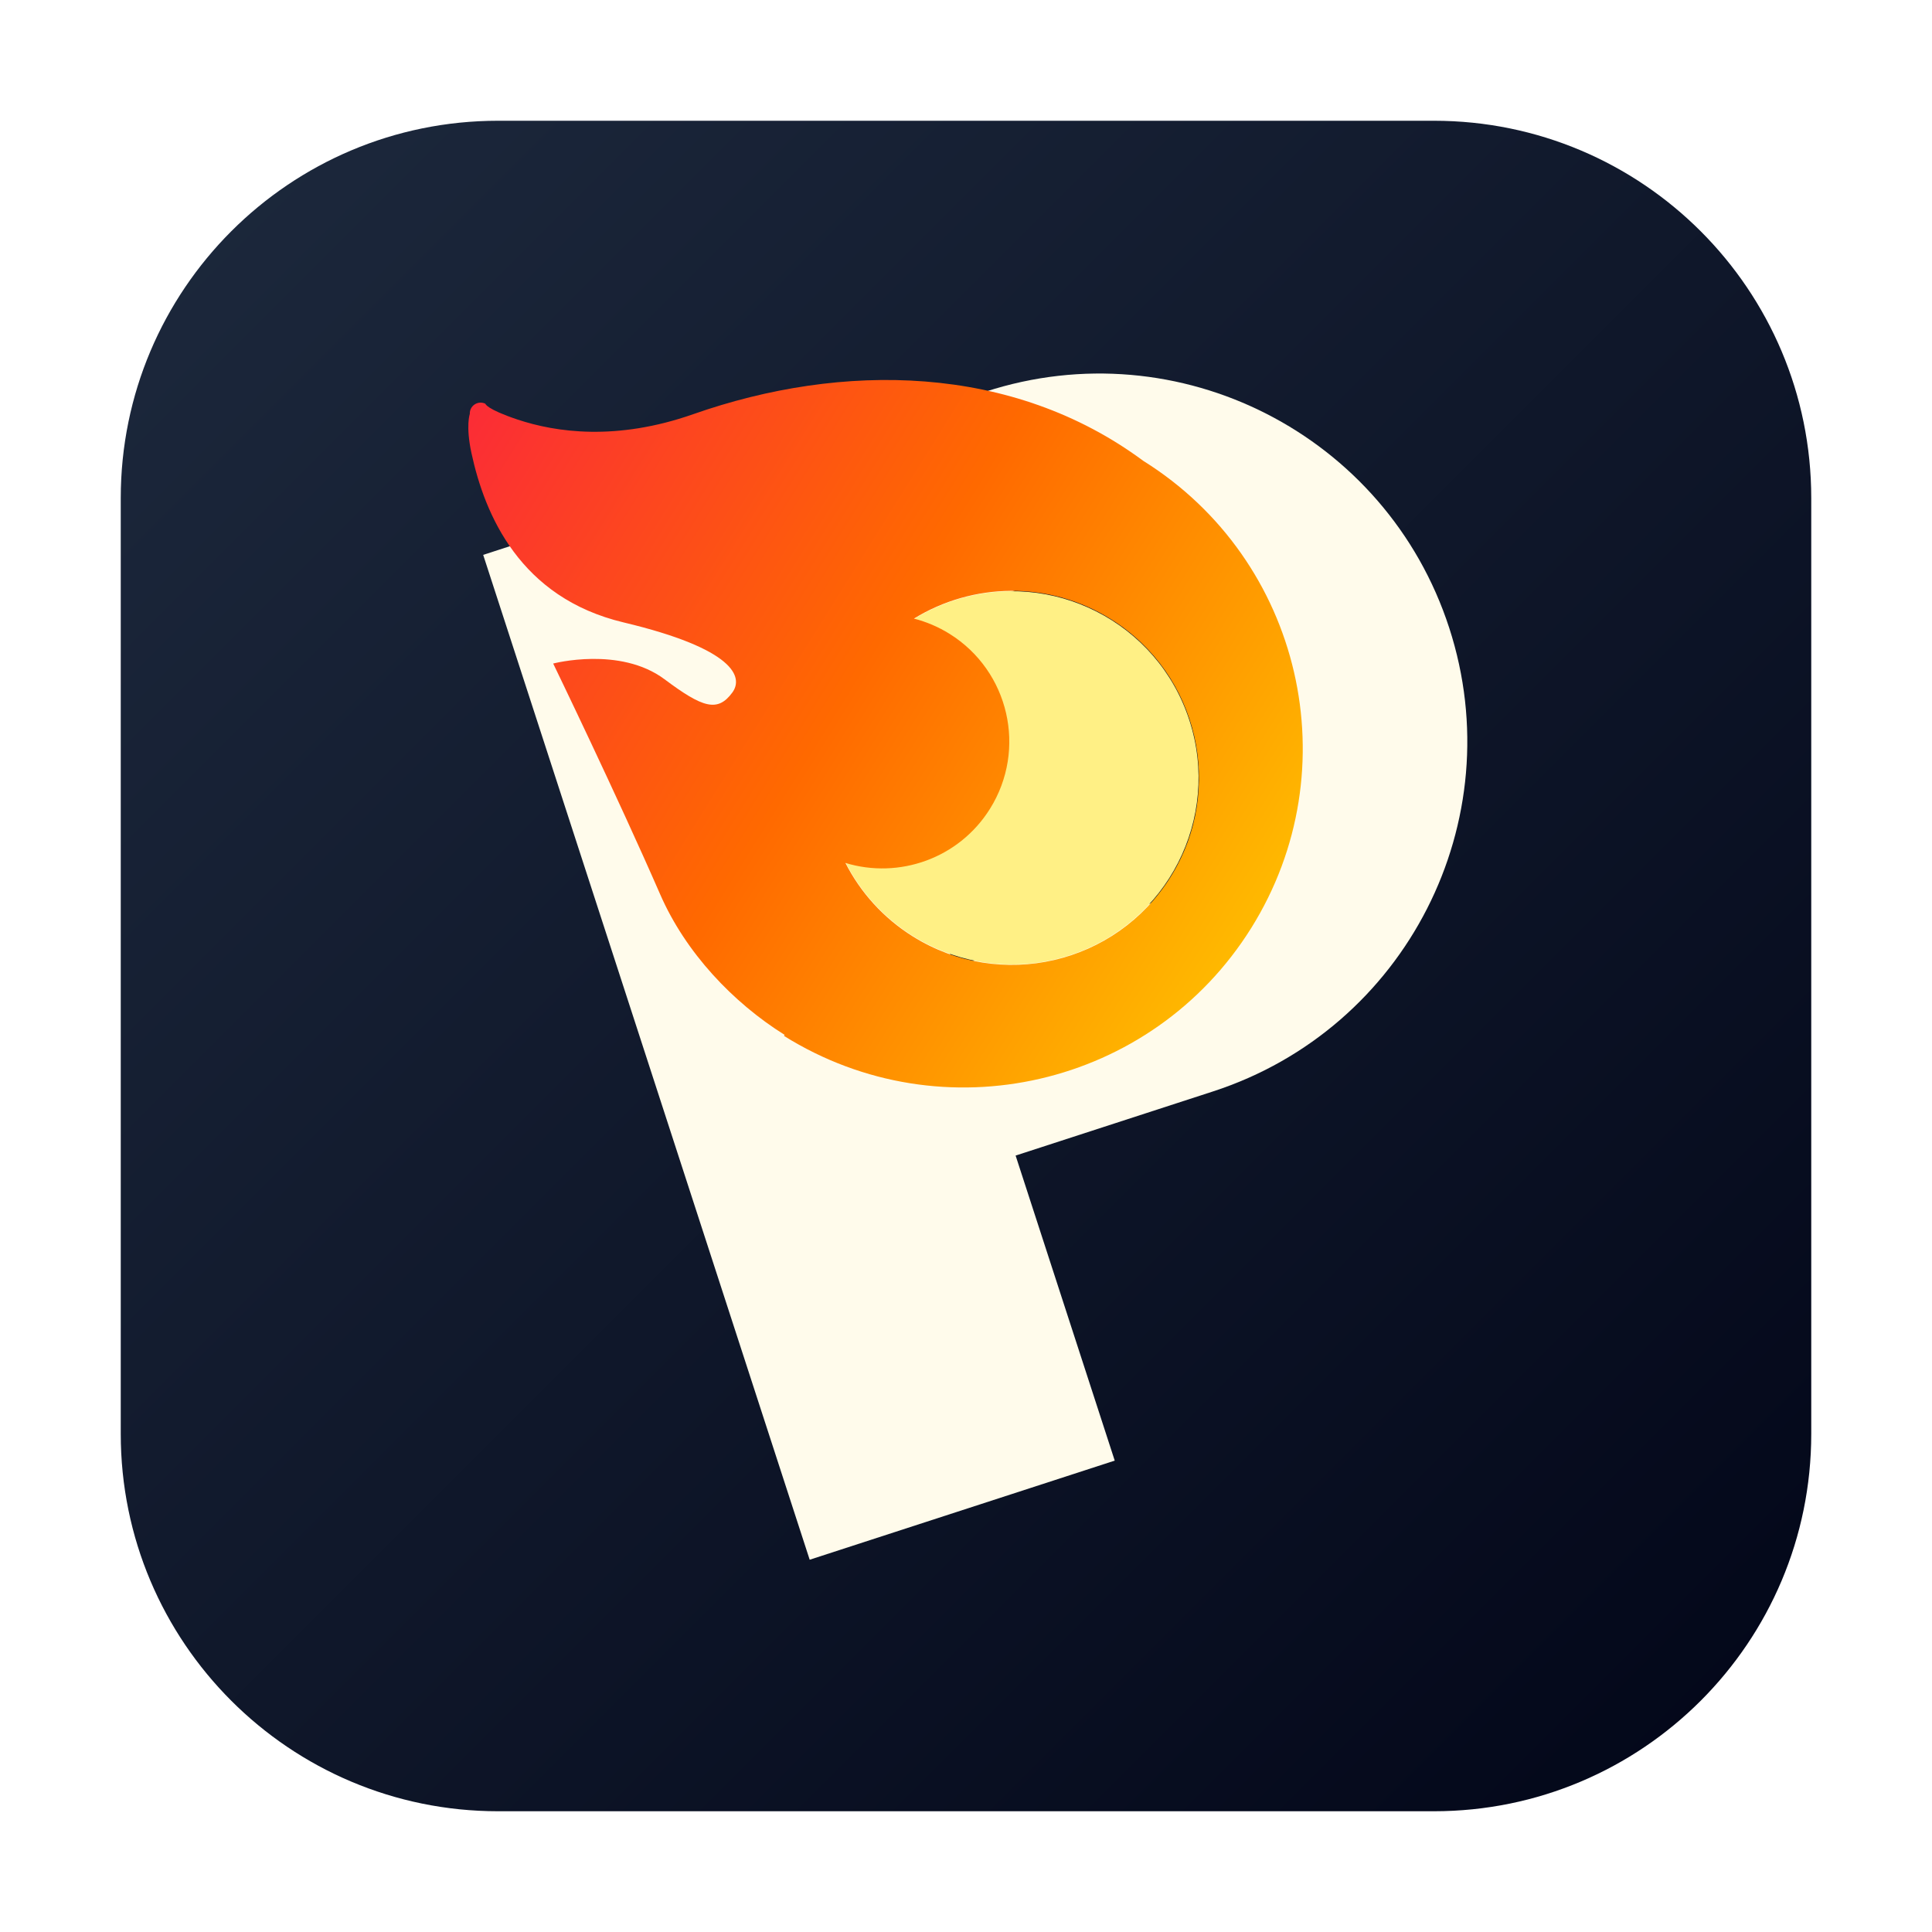
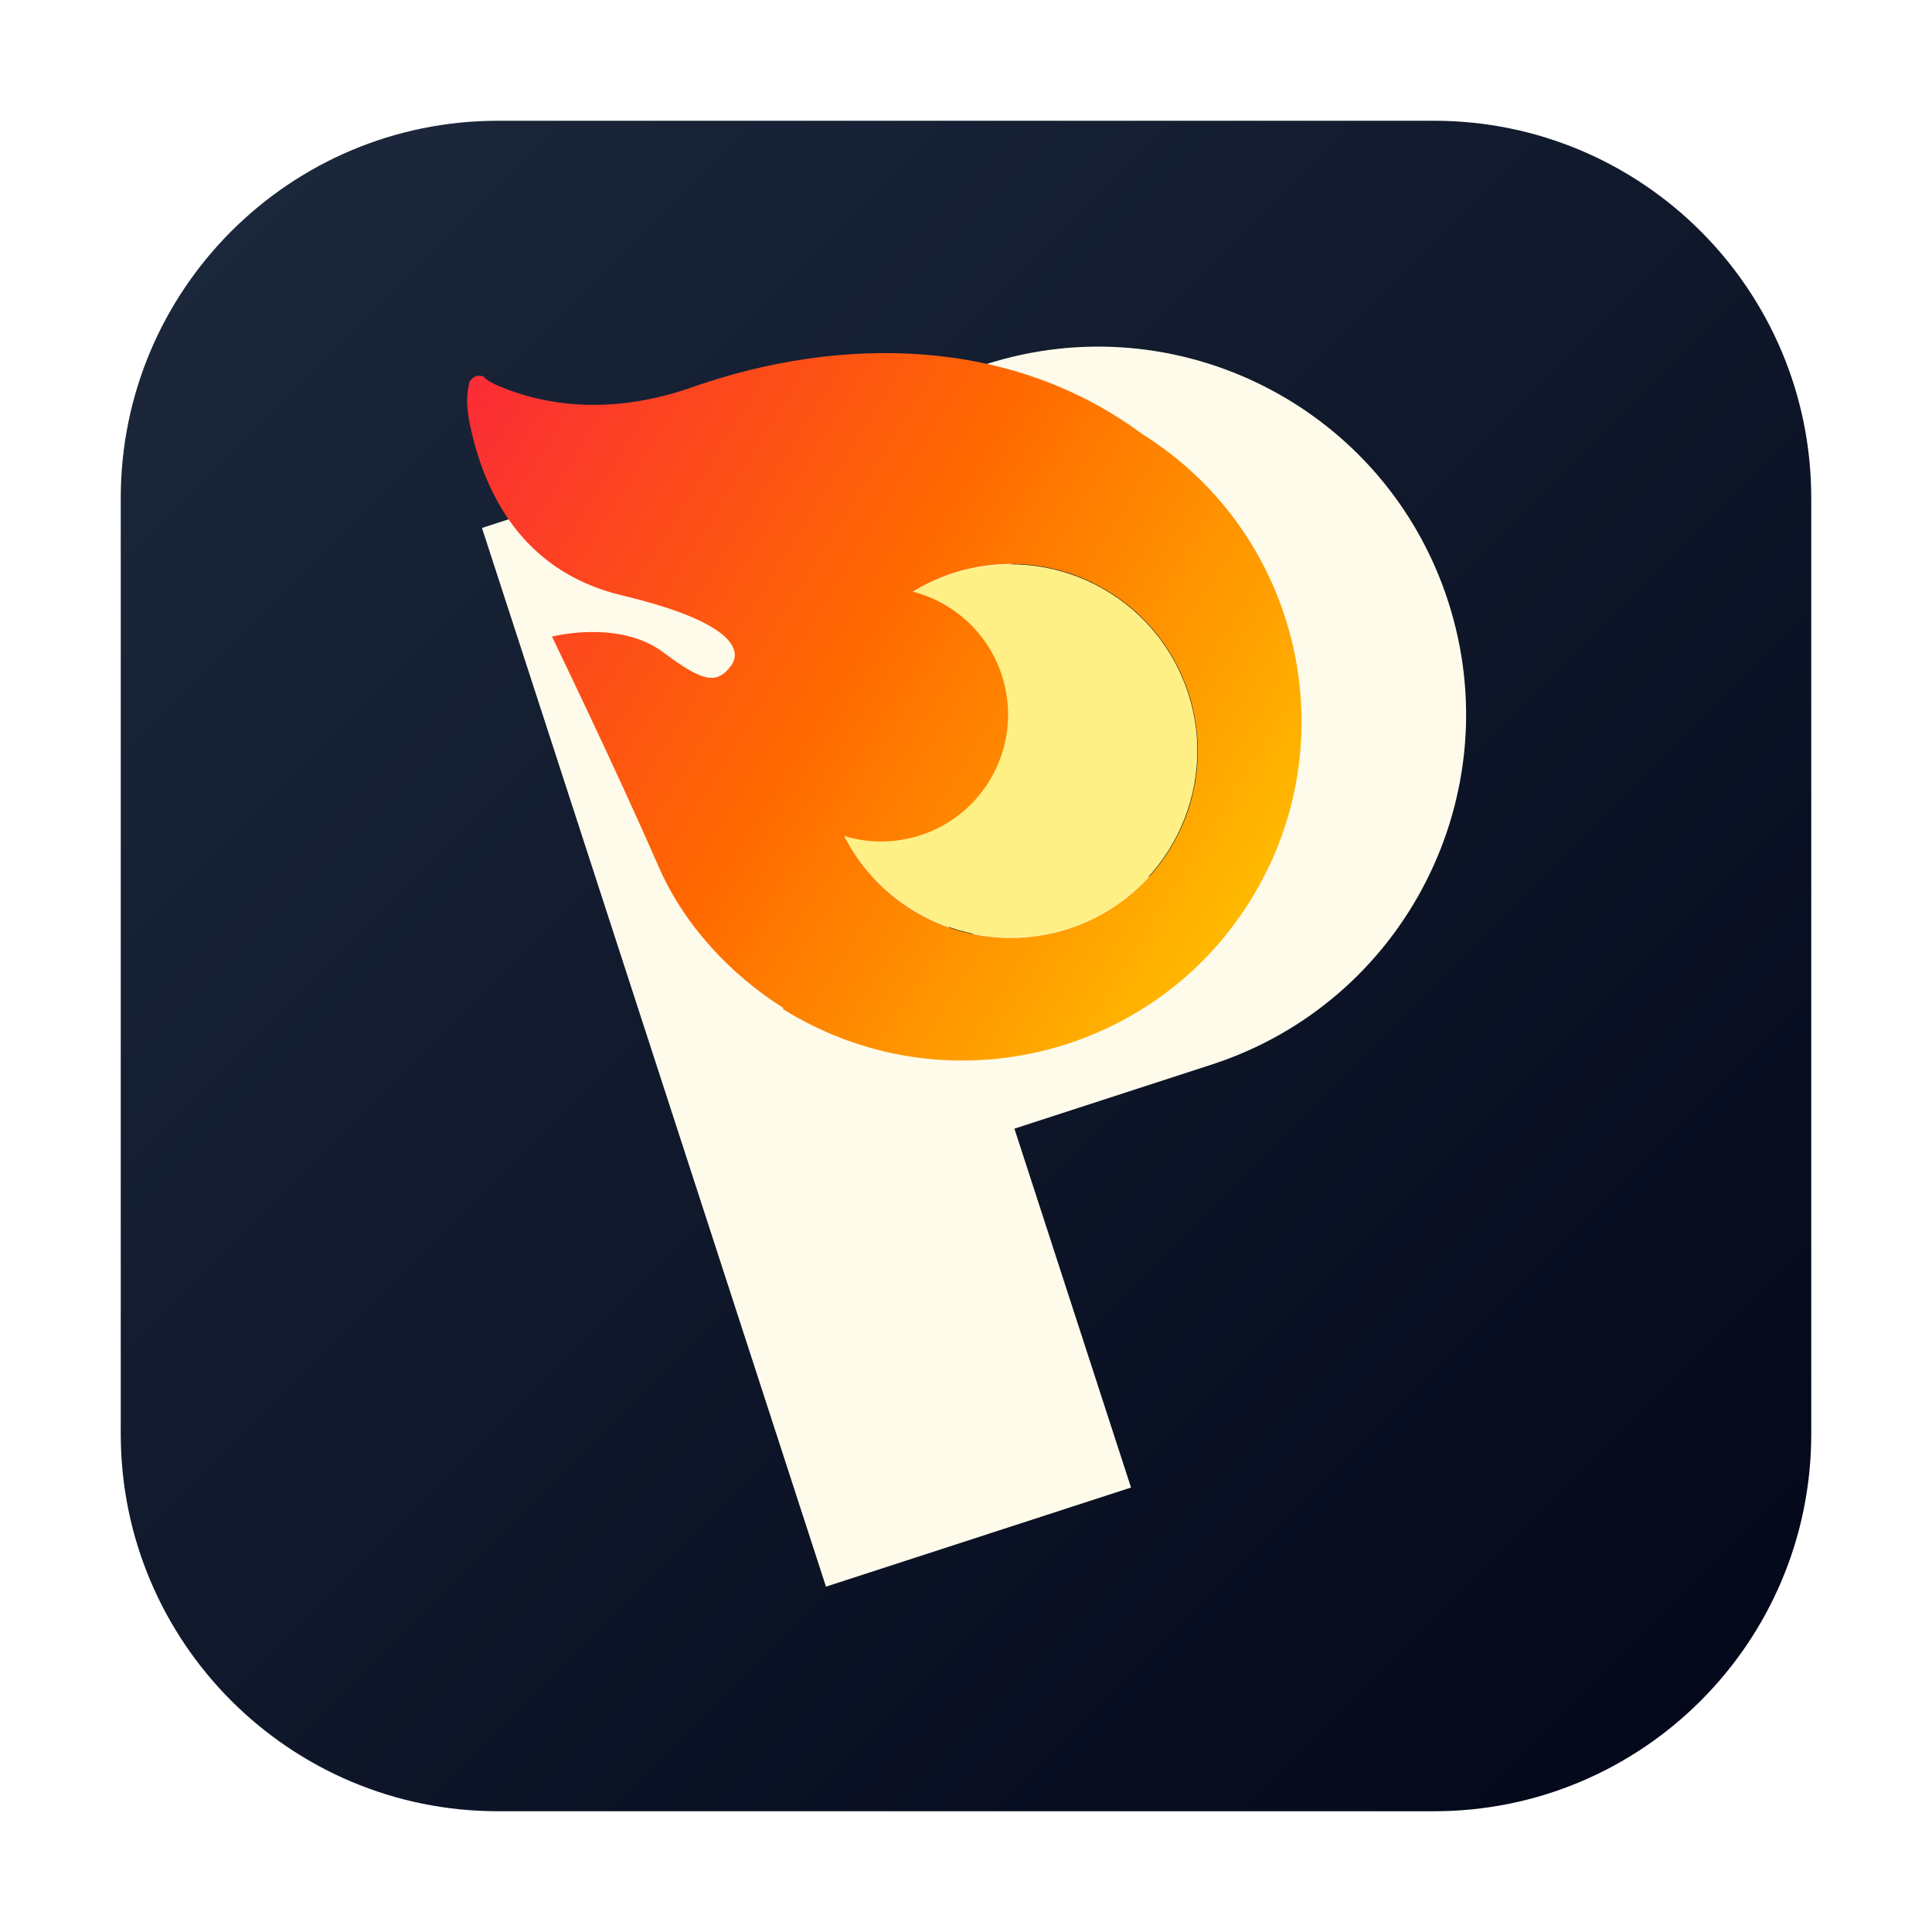
<svg xmlns="http://www.w3.org/2000/svg" width="1024" height="1024" viewBox="0 0 1024 1024">
  <defs>
    <linearGradient id="bg" x1="0" y1="0" x2="1" y2="1">
      <stop offset="0" stop-color="#1d293d" />
      <stop offset="1" stop-color="#020618" />
    </linearGradient>
    <linearGradient id="fire" gradientUnits="userSpaceOnUse" x1="0" y1="0" x2="0" y2="512">
      <stop offset="0" stop-color="#fb2c36" />
      <stop offset="0.5" stop-color="#ff6900" />
      <stop offset="1" stop-color="#ffb900" />
    </linearGradient>
  </defs>
  <rect x="64" y="64" width="896" height="896" rx="200" fill="url(#bg)" />
-   <g transform="translate(568.5 487.0) scale(1.0) rotate(-18) translate(-537.5 -510.0)">
-     <path d="M300 230 H580 A195 195 0 0 1 580 620 H470 V790 H300 Z M470 335 H580 A90 90 0 0 1 580 515 H470 Z" fill="#fffbeb" fill-rule="evenodd" />
+   <g transform="translate(572.5 487.0) scale(1.0) rotate(-18) translate(-537.5 -525.0)">
+     <path d="M300 230 H580 A195 195 0 0 1 580 620 H470 V820 H300 Z M470 335 H580 A90 90 0 0 1 580 515 H470 Z" fill="#fffbeb" fill-rule="evenodd" />
    <circle cx="530" cy="429" r="98.9" fill="#fff085" />
    <g transform="rotate(50 530 429) translate(183.1 677.3) scale(0.97) rotate(-90)">
      <path fill="url(#fire)" d="M332.16,104.596c-34.594-27.688-48.125-58.25-53.328-79.969c-4.172-17.453-1.953-19.328-1.953-19.328c-0.219-2.078-1.5-3.875-3.406-4.75c-1.875-0.875-4.094-0.703-5.797,0.484c0,0-6.703,1.453-17.641,12.063c-24.875,24.156-53.031,64.469-34.469,119.578c19.891,59.125,9.375,71.5-1.047,70.688c-13.516-1.031-15.609-9.359-13.438-35.266c2.516-30.281-24.953-56.141-24.953-56.141s-42.672,67.844-75.953,116.375c-19.672,28.688-29.109,65.141-29.109,98.406H70.41c0,102.313,82.938,185.266,185.25,185.266s185.25-82.953,185.25-185.266C447.941,237.893,399.691,158.611,332.16,104.596z M255.988,459.83c-56.422,0-102.188-45.75-102.188-102.188c0-19.219,5.328-37.188,14.547-52.547c7.938,29.563,34.906,51.328,66.969,51.328c38.281,0,69.344-31.047,69.344-69.344c0-7.297-1.156-14.359-3.25-20.969c33.656,16.719,56.766,51.422,56.766,91.531C358.175,414.08,312.425,459.83,255.988,459.83z" />
    </g>
  </g>
</svg>
